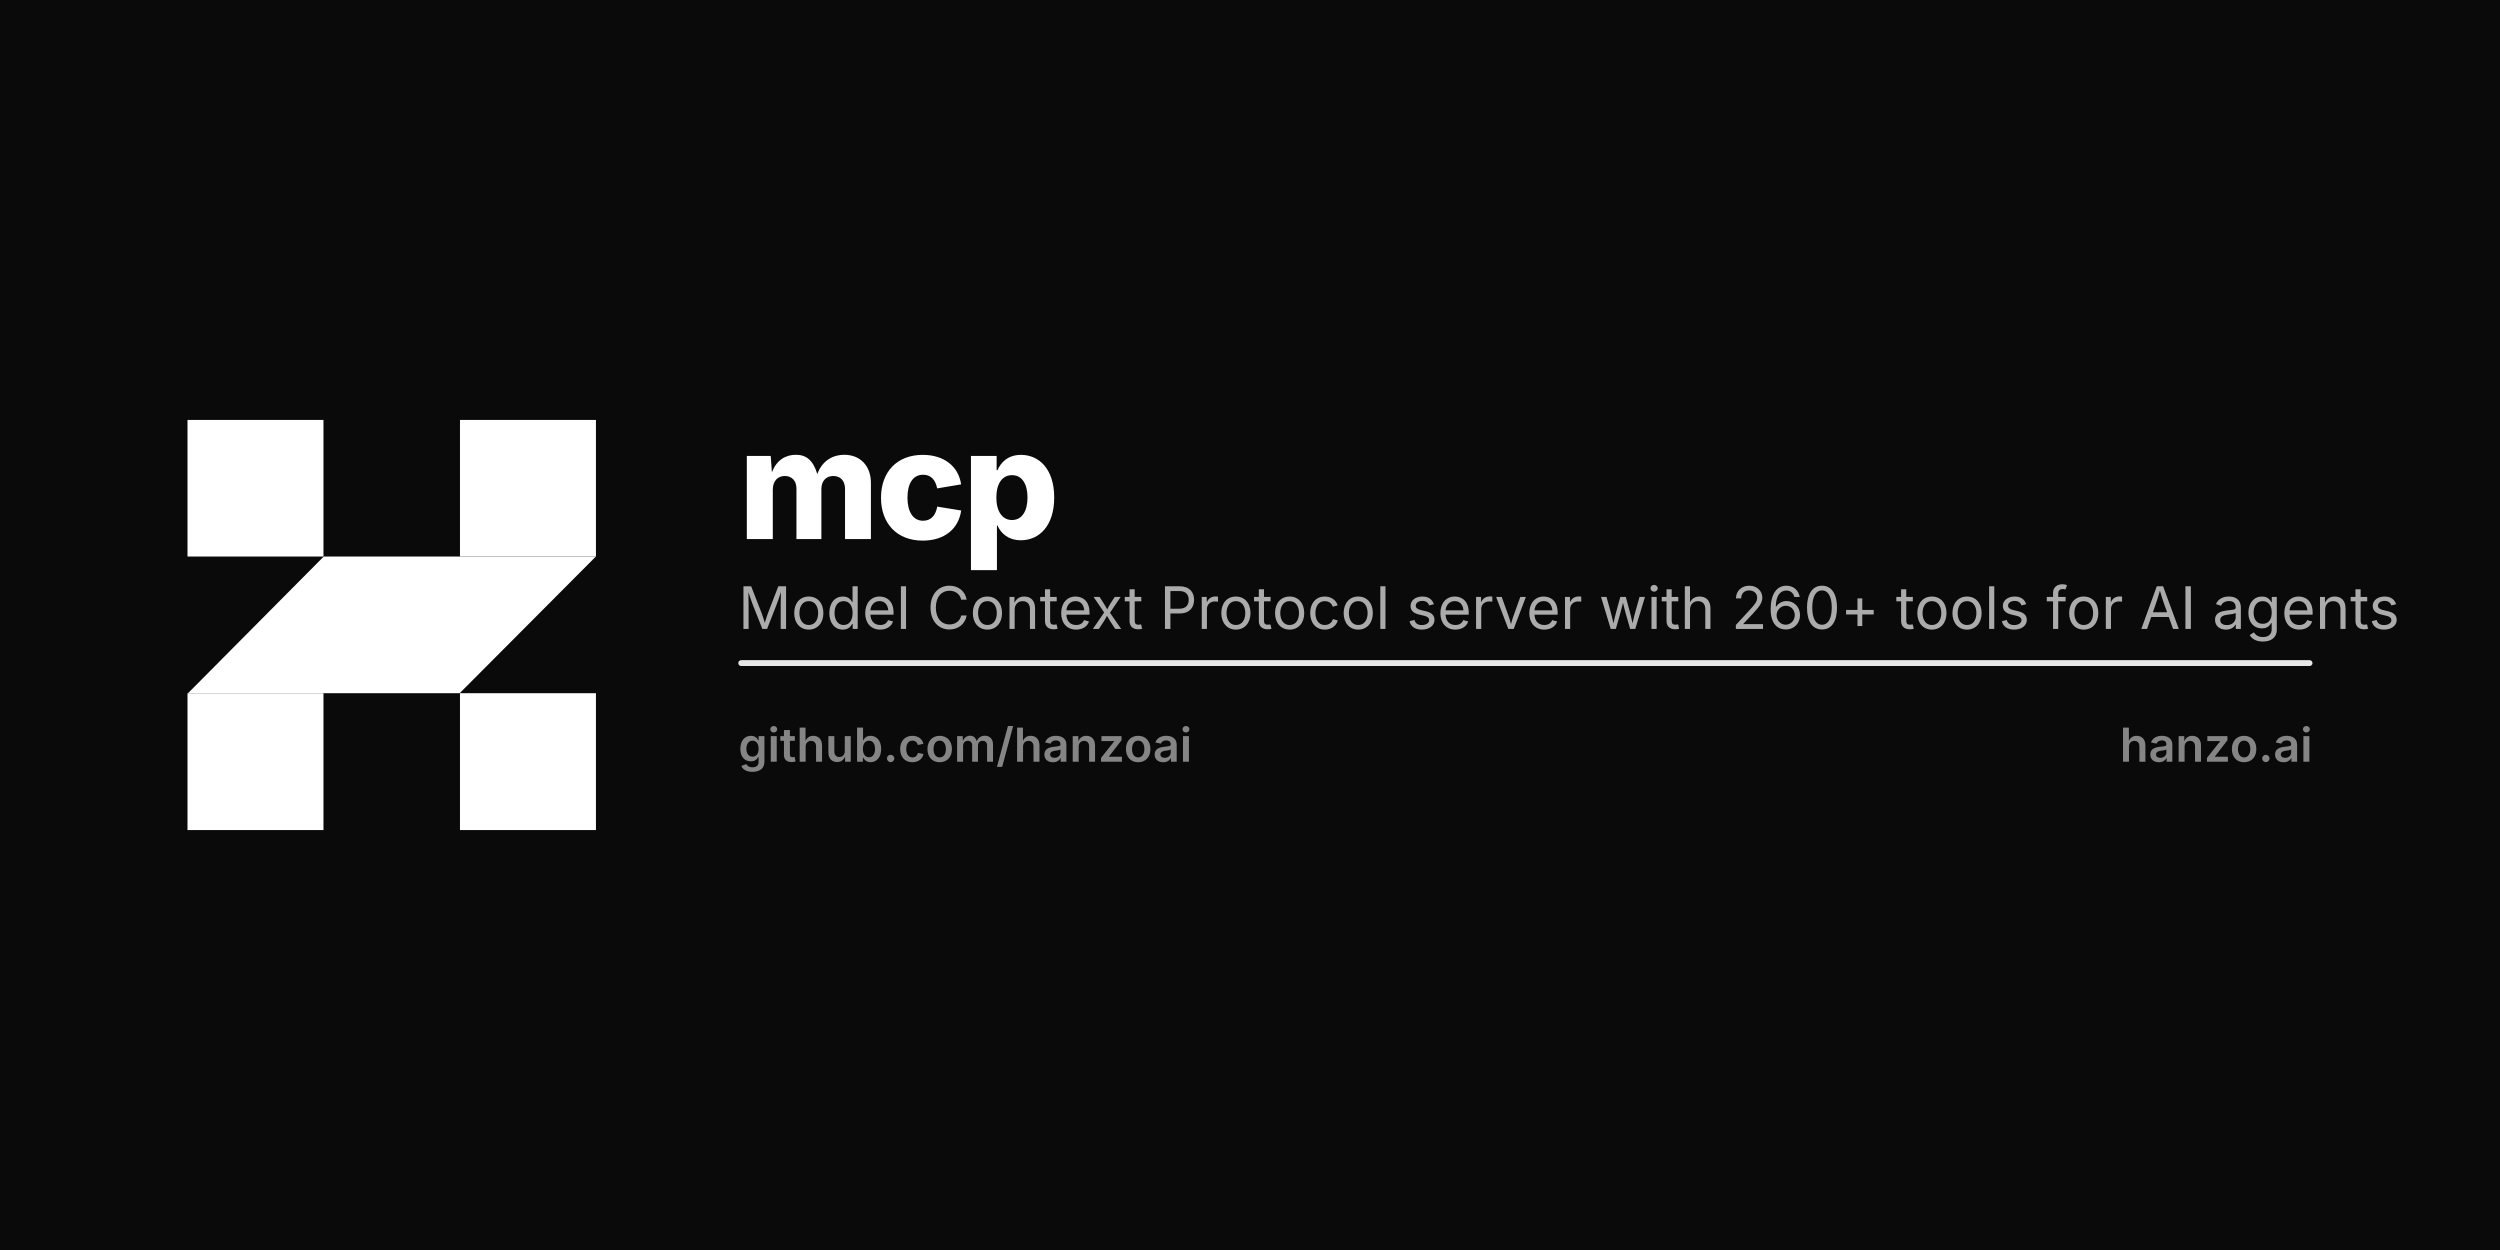
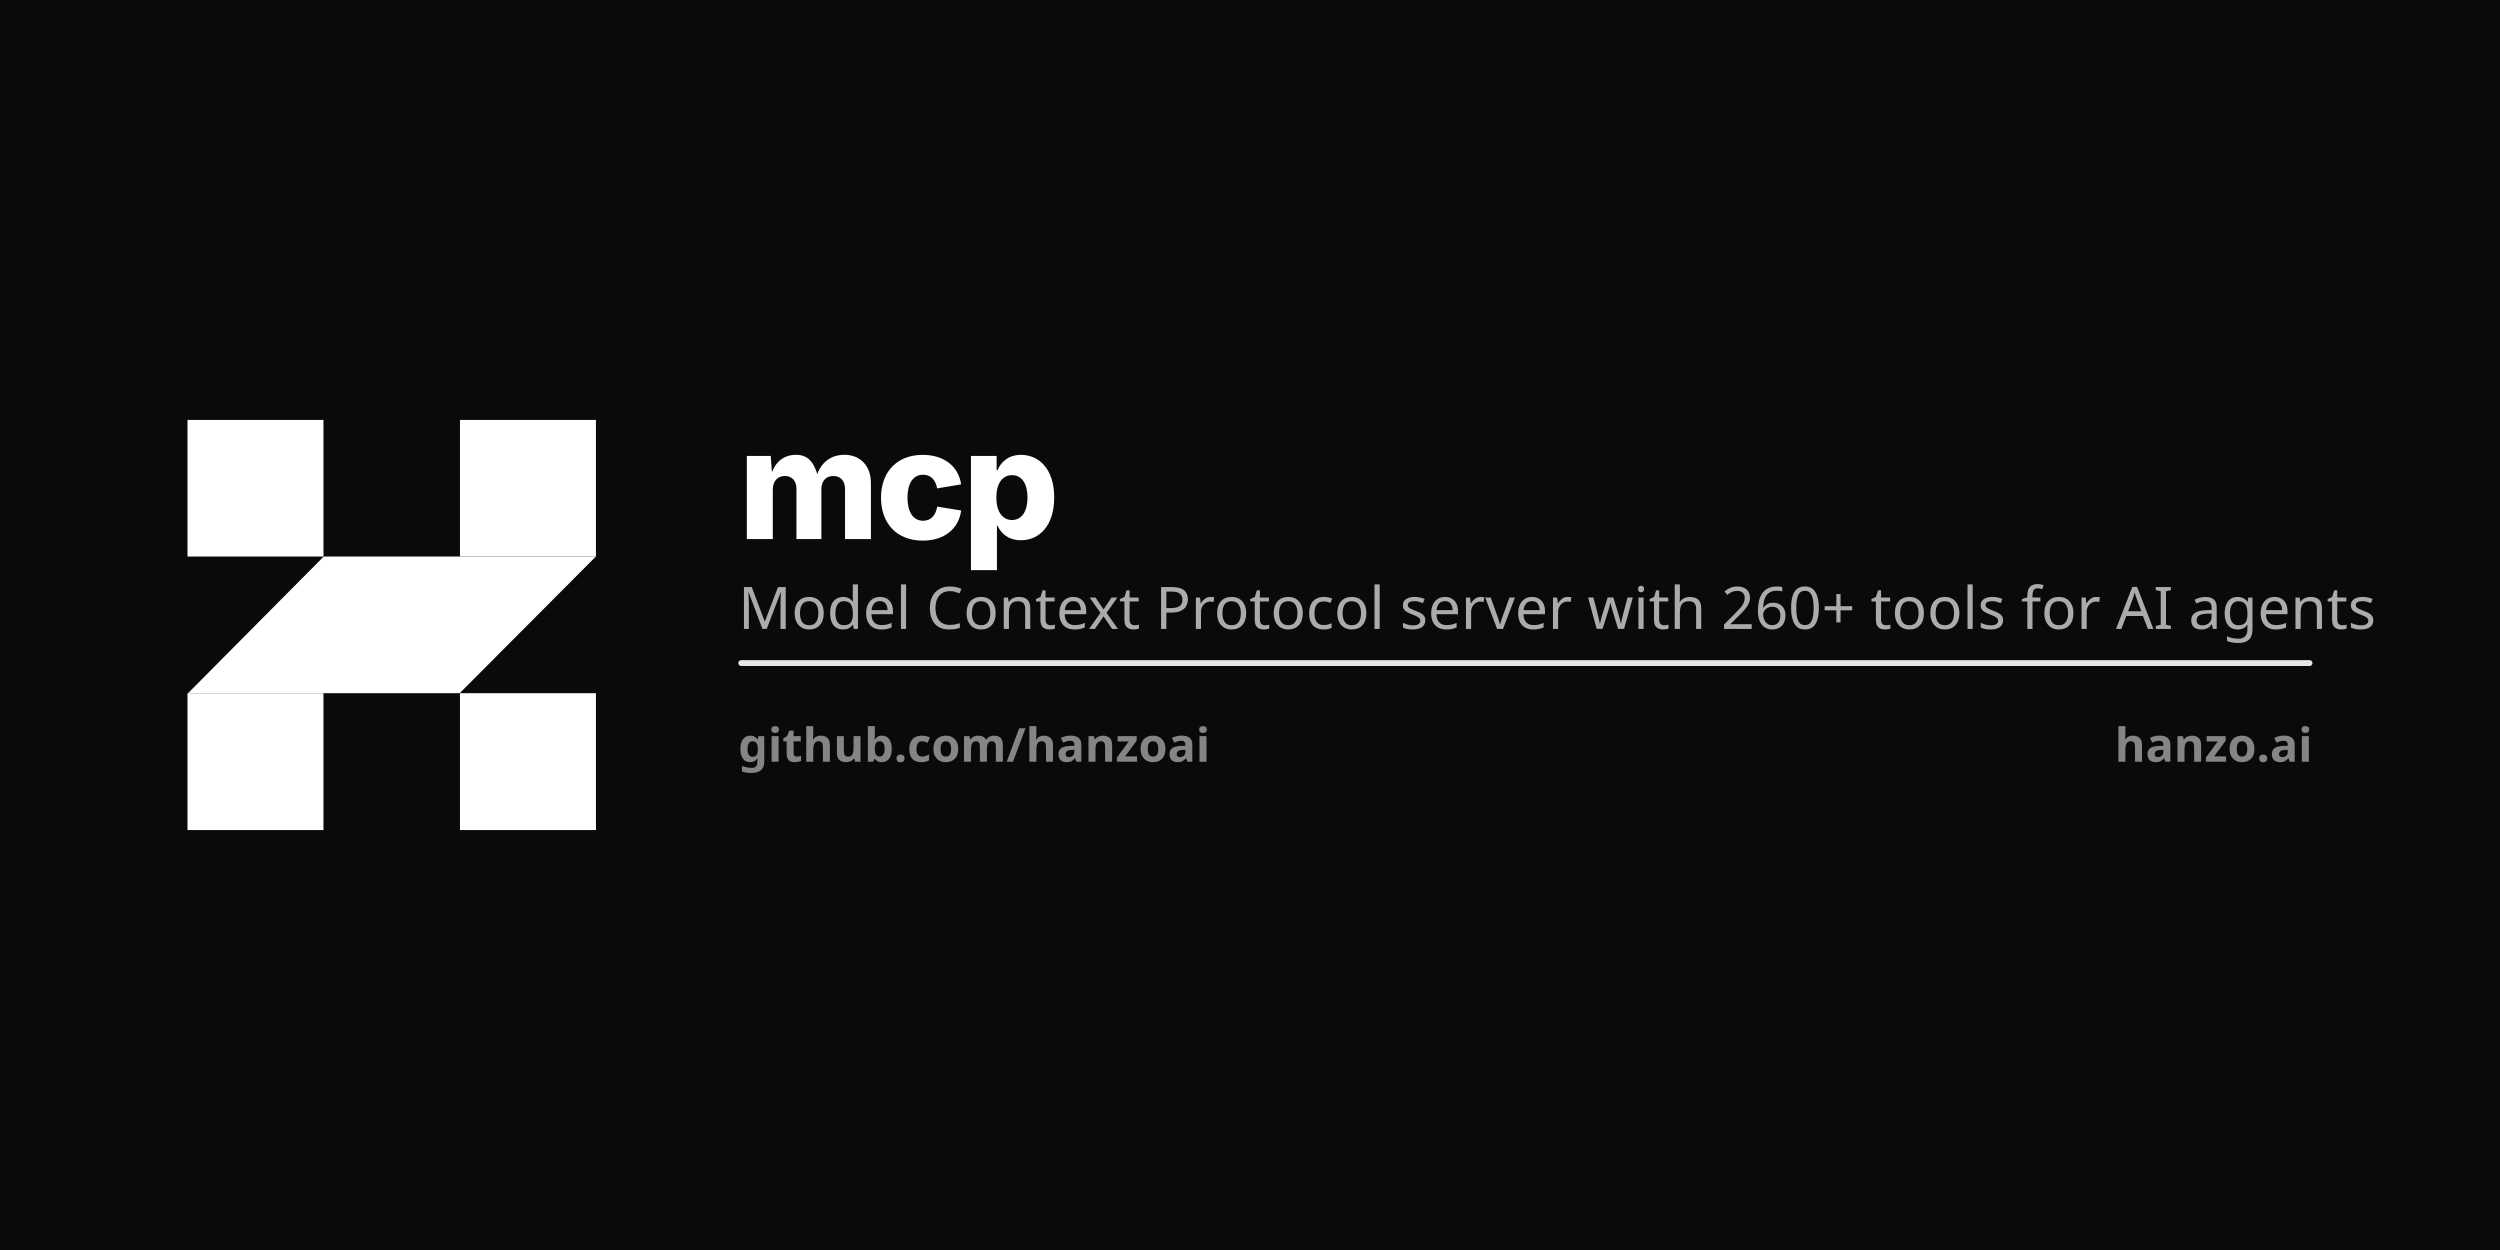
<svg xmlns="http://www.w3.org/2000/svg" width="1280" height="640" viewBox="0 0 1280 640" role="img" aria-label="mcp">
  <rect width="1280" height="640" fill="#0A0A0A" />
  <svg x="96" y="215" width="210" height="210" viewBox="0 0 67 67">
    <path d="M22.21 67V44.637H0V67H22.21Z" fill="#fff" />
    <path d="M66.704 22.318H22.253L0.088 44.637H44.463L66.704 22.318Z" fill="#fff" />
    <path d="M22.21 0H0V22.318H22.21V0Z" fill="#fff" />
    <path d="M66.72 0H44.51V22.318H66.72V0Z" fill="#fff" />
    <path d="M66.72 67V44.637H44.51V67H66.72Z" fill="#fff" />
  </svg>
-   <text x="378" y="276" font-family="Inter,system-ui,-apple-system,sans-serif" font-size="78" font-weight="800" letter-spacing="-2" fill="#ffffff">mcp</text>
-   <text x="378" y="322" font-family="Inter,system-ui,sans-serif" font-size="30" fill="#ffffff" opacity=".66">Model Context Protocol server with 260+ tools for AI agents</text>
+   <text x="378" y="276" font-family="Zen,system-ui,-apple-system,sans-serif" font-size="78" font-weight="800" letter-spacing="-2" fill="#ffffff">mcp</text>
+   <text x="378" y="322" font-family="Zen,system-ui,sans-serif" font-size="30" fill="#ffffff" opacity=".66">Model Context Protocol server with 260+ tools for AI agents</text>
  <rect x="378" y="338" width="806" height="3" rx="1.5" fill="#ffffff" opacity=".9" />
-   <text x="378" y="390" font-family="Inter,system-ui,sans-serif" font-size="24" font-weight="600" fill="#ffffff" opacity=".5">github.com/hanzoai</text>
-   <text x="1184" y="390" text-anchor="end" font-family="Inter,system-ui,sans-serif" font-size="24" font-weight="600" fill="#ffffff" opacity=".5">hanzo.ai</text>
+   <text x="378" y="390" font-family="Zen,system-ui,sans-serif" font-size="24" font-weight="600" fill="#ffffff" opacity=".5">github.com/hanzoai</text>
+   <text x="1184" y="390" text-anchor="end" font-family="Zen,system-ui,sans-serif" font-size="24" font-weight="600" fill="#ffffff" opacity=".5">hanzo.ai</text>
</svg>
